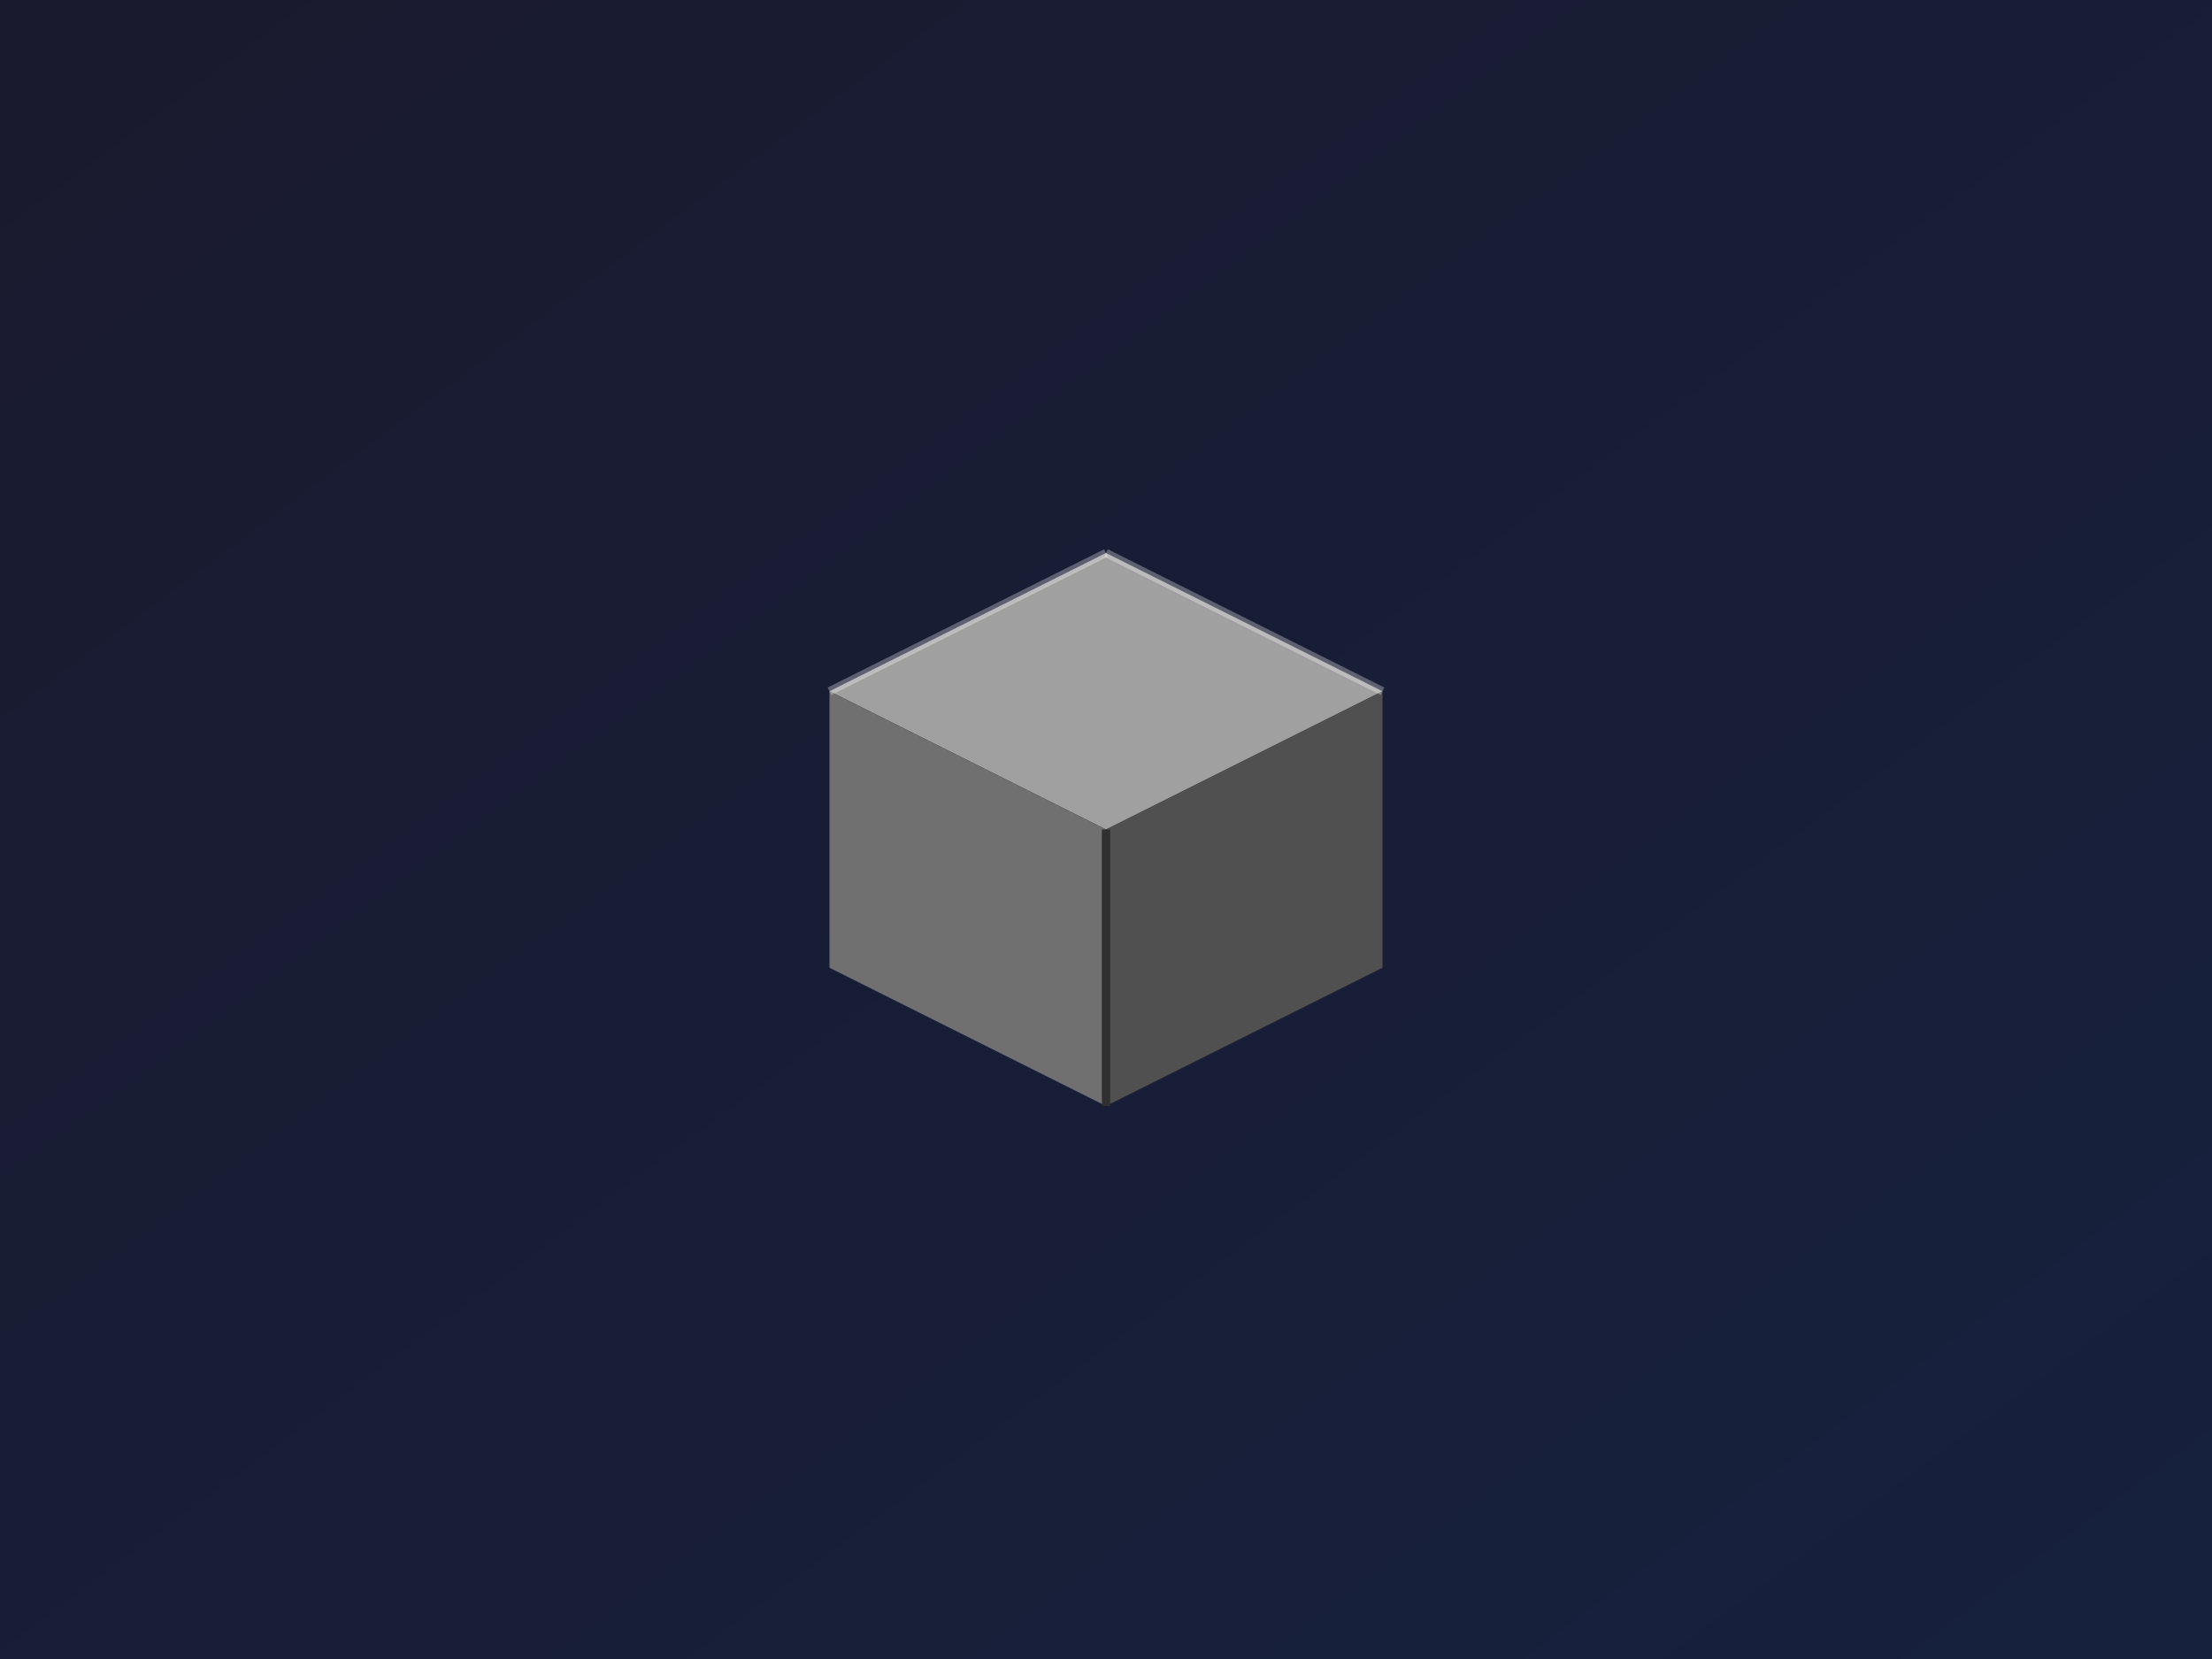
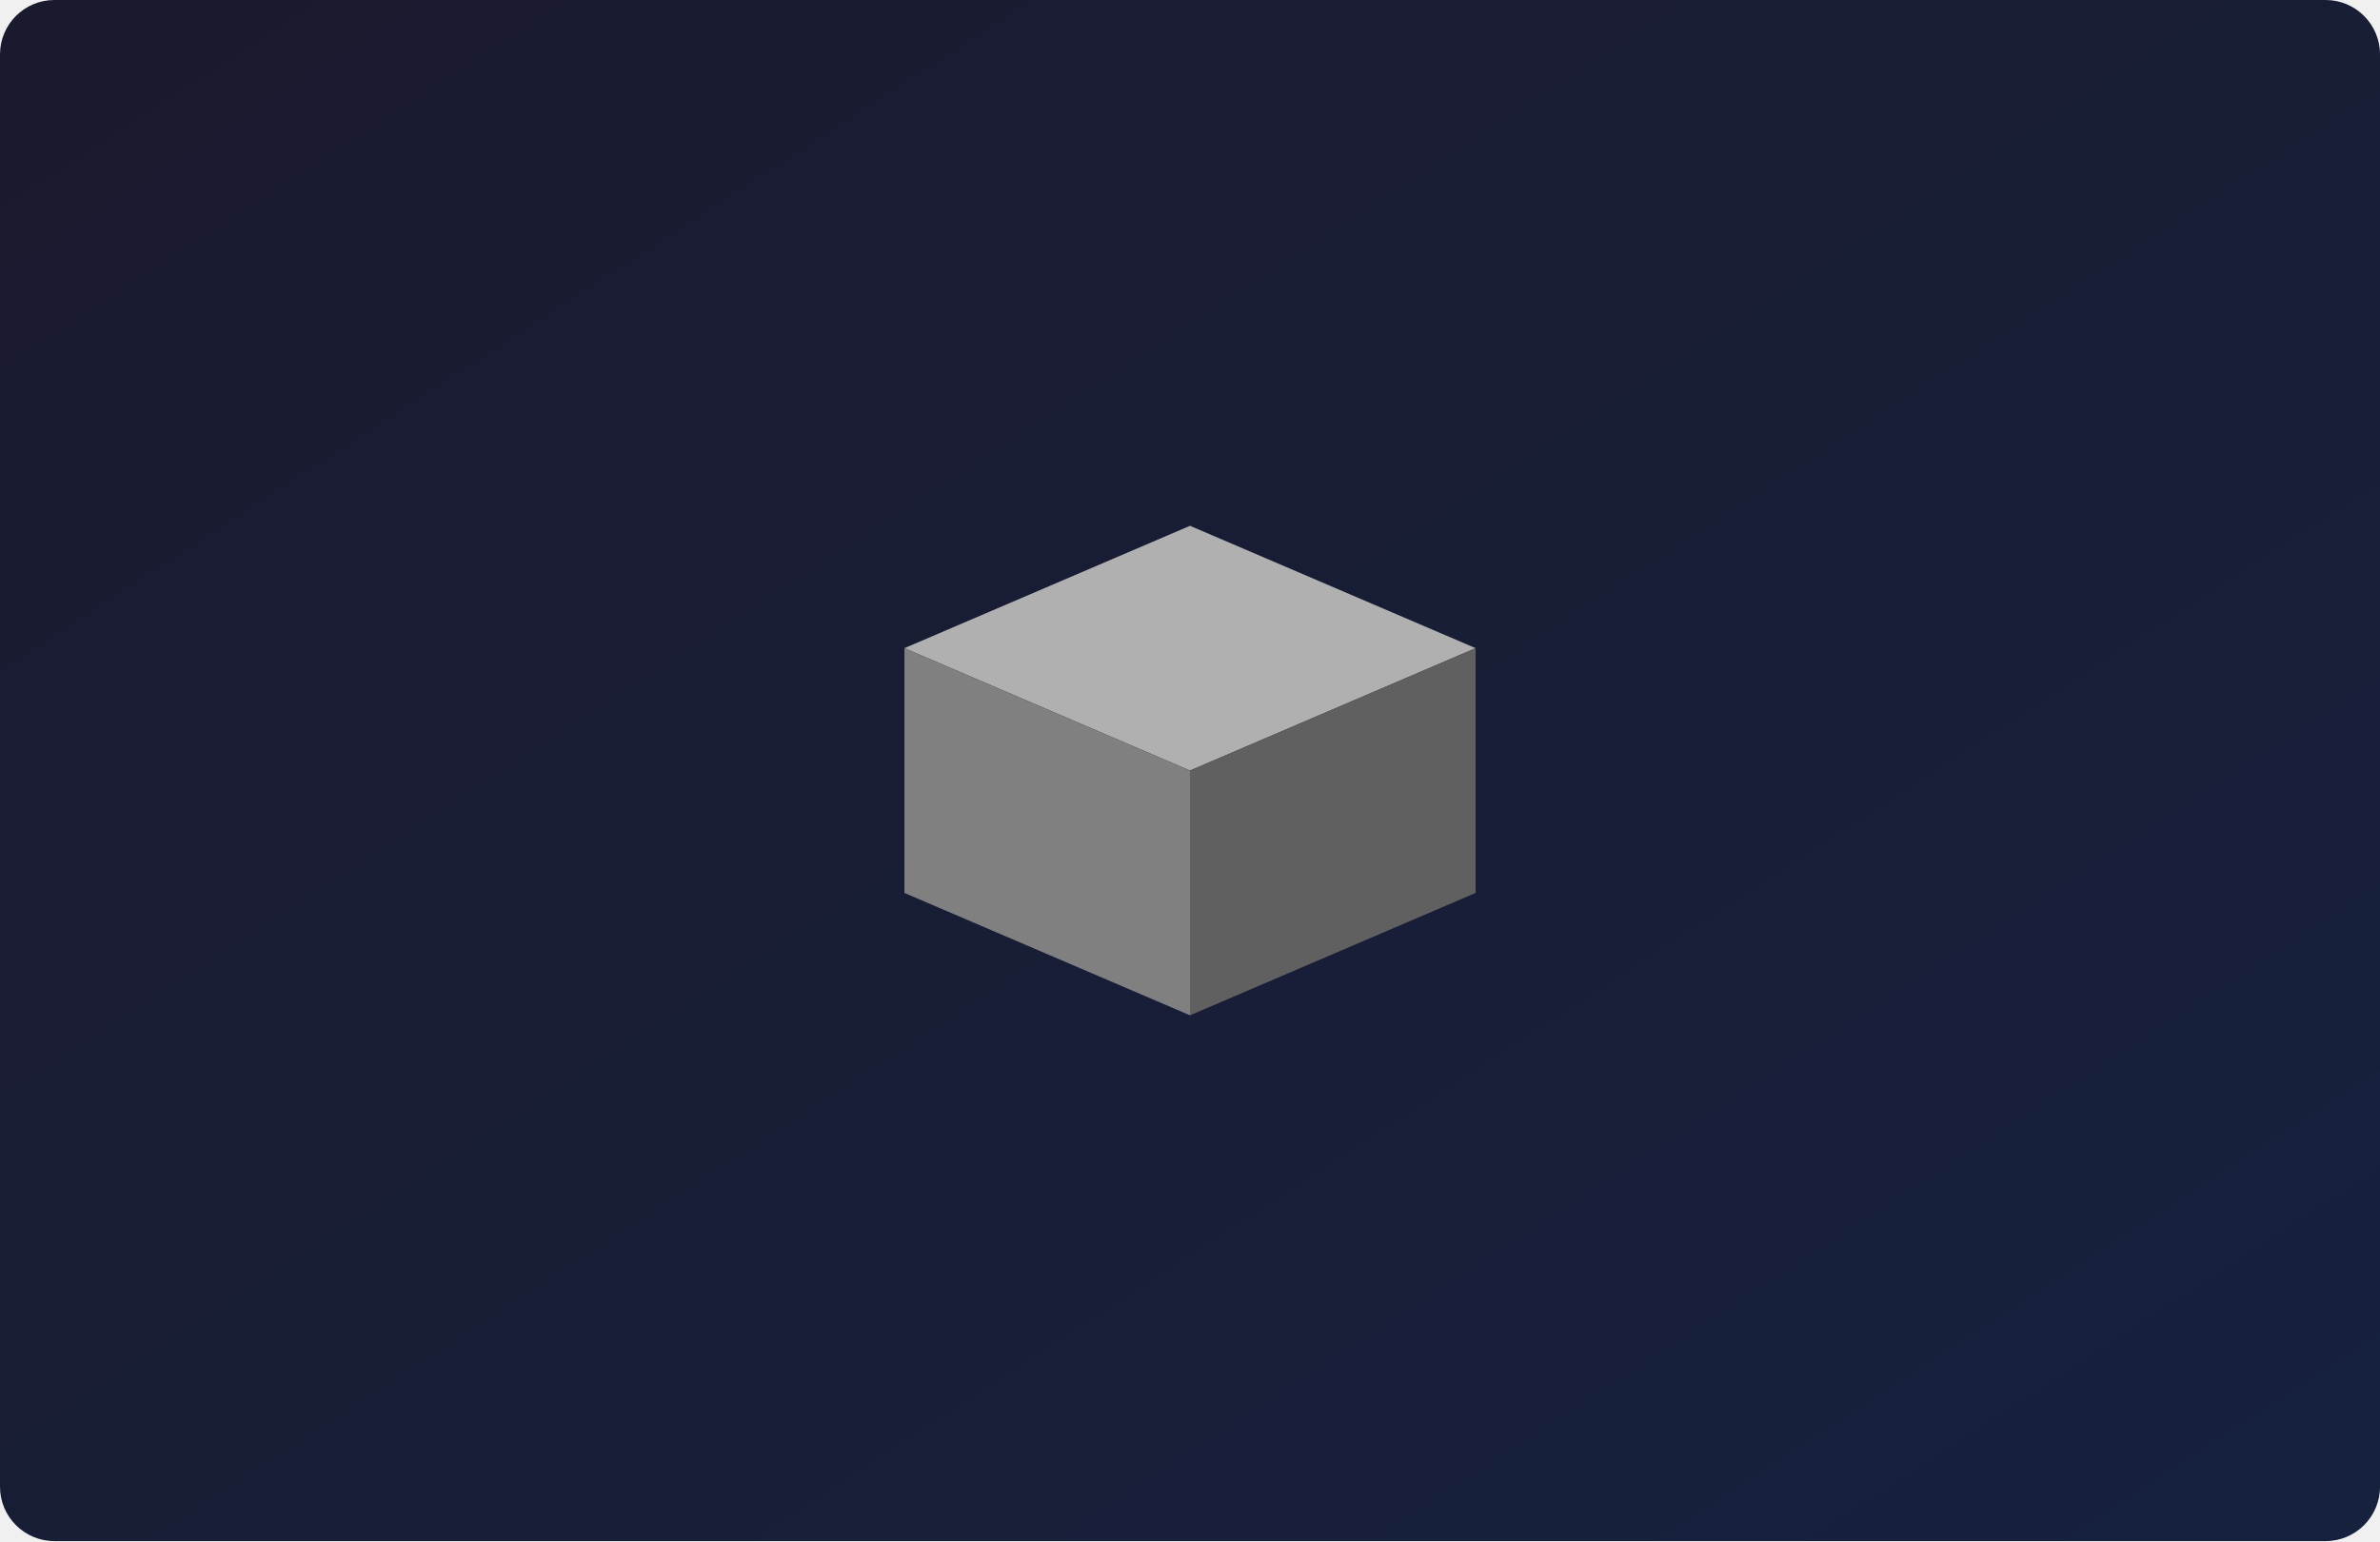
- <svg xmlns="http://www.w3.org/2000/svg" viewBox="0 0 400 300">
+ <svg xmlns="http://www.w3.org/2000/svg" viewBox="0 0 1050 680">
  <defs>
    <linearGradient id="cursorBg" x1="0%" y1="0%" x2="100%" y2="100%">
      <stop offset="0%" style="stop-color:#1a1a2e" />
      <stop offset="100%" style="stop-color:#16213e" />
    </linearGradient>
+     <clipPath id="roundedClip2">
+       <rect width="1050" height="680" rx="24" ry="24" />
+     </clipPath>
  </defs>
-   <rect width="400" height="300" fill="url(#cursorBg)" />
-   <g transform="translate(200, 150)">
-     <polygon points="0,-50 50,-25 0,0 -50,-25" fill="#A0A0A0" />
-     <polygon points="-50,-25 0,0 0,50 -50,25" fill="#707070" />
-     <polygon points="50,-25 0,0 0,50 50,25" fill="#505050" />
-     <line x1="0" y1="-50" x2="-50" y2="-25" stroke="#FFFFFF" stroke-width="1.5" opacity="0.3" />
-     <line x1="0" y1="-50" x2="50" y2="-25" stroke="#FFFFFF" stroke-width="1.5" opacity="0.3" />
-     <line x1="0" y1="0" x2="0" y2="50" stroke="#303030" stroke-width="1.5" />
+   <g clip-path="url(#roundedClip2)">
+     <rect width="1050" height="680" fill="url(#cursorBg)" />
+     <g transform="translate(525, 340) scale(1.8)">
+       <polygon points="0,-60 70,-30 0,0 -70,-30" fill="#B0B0B0" />
+       <polygon points="-70,-30 0,0 0,60 -70,30" fill="#808080" />
+       <polygon points="70,-30 0,0 0,60 70,30" fill="#606060" />
+     </g>
  </g>
</svg>
